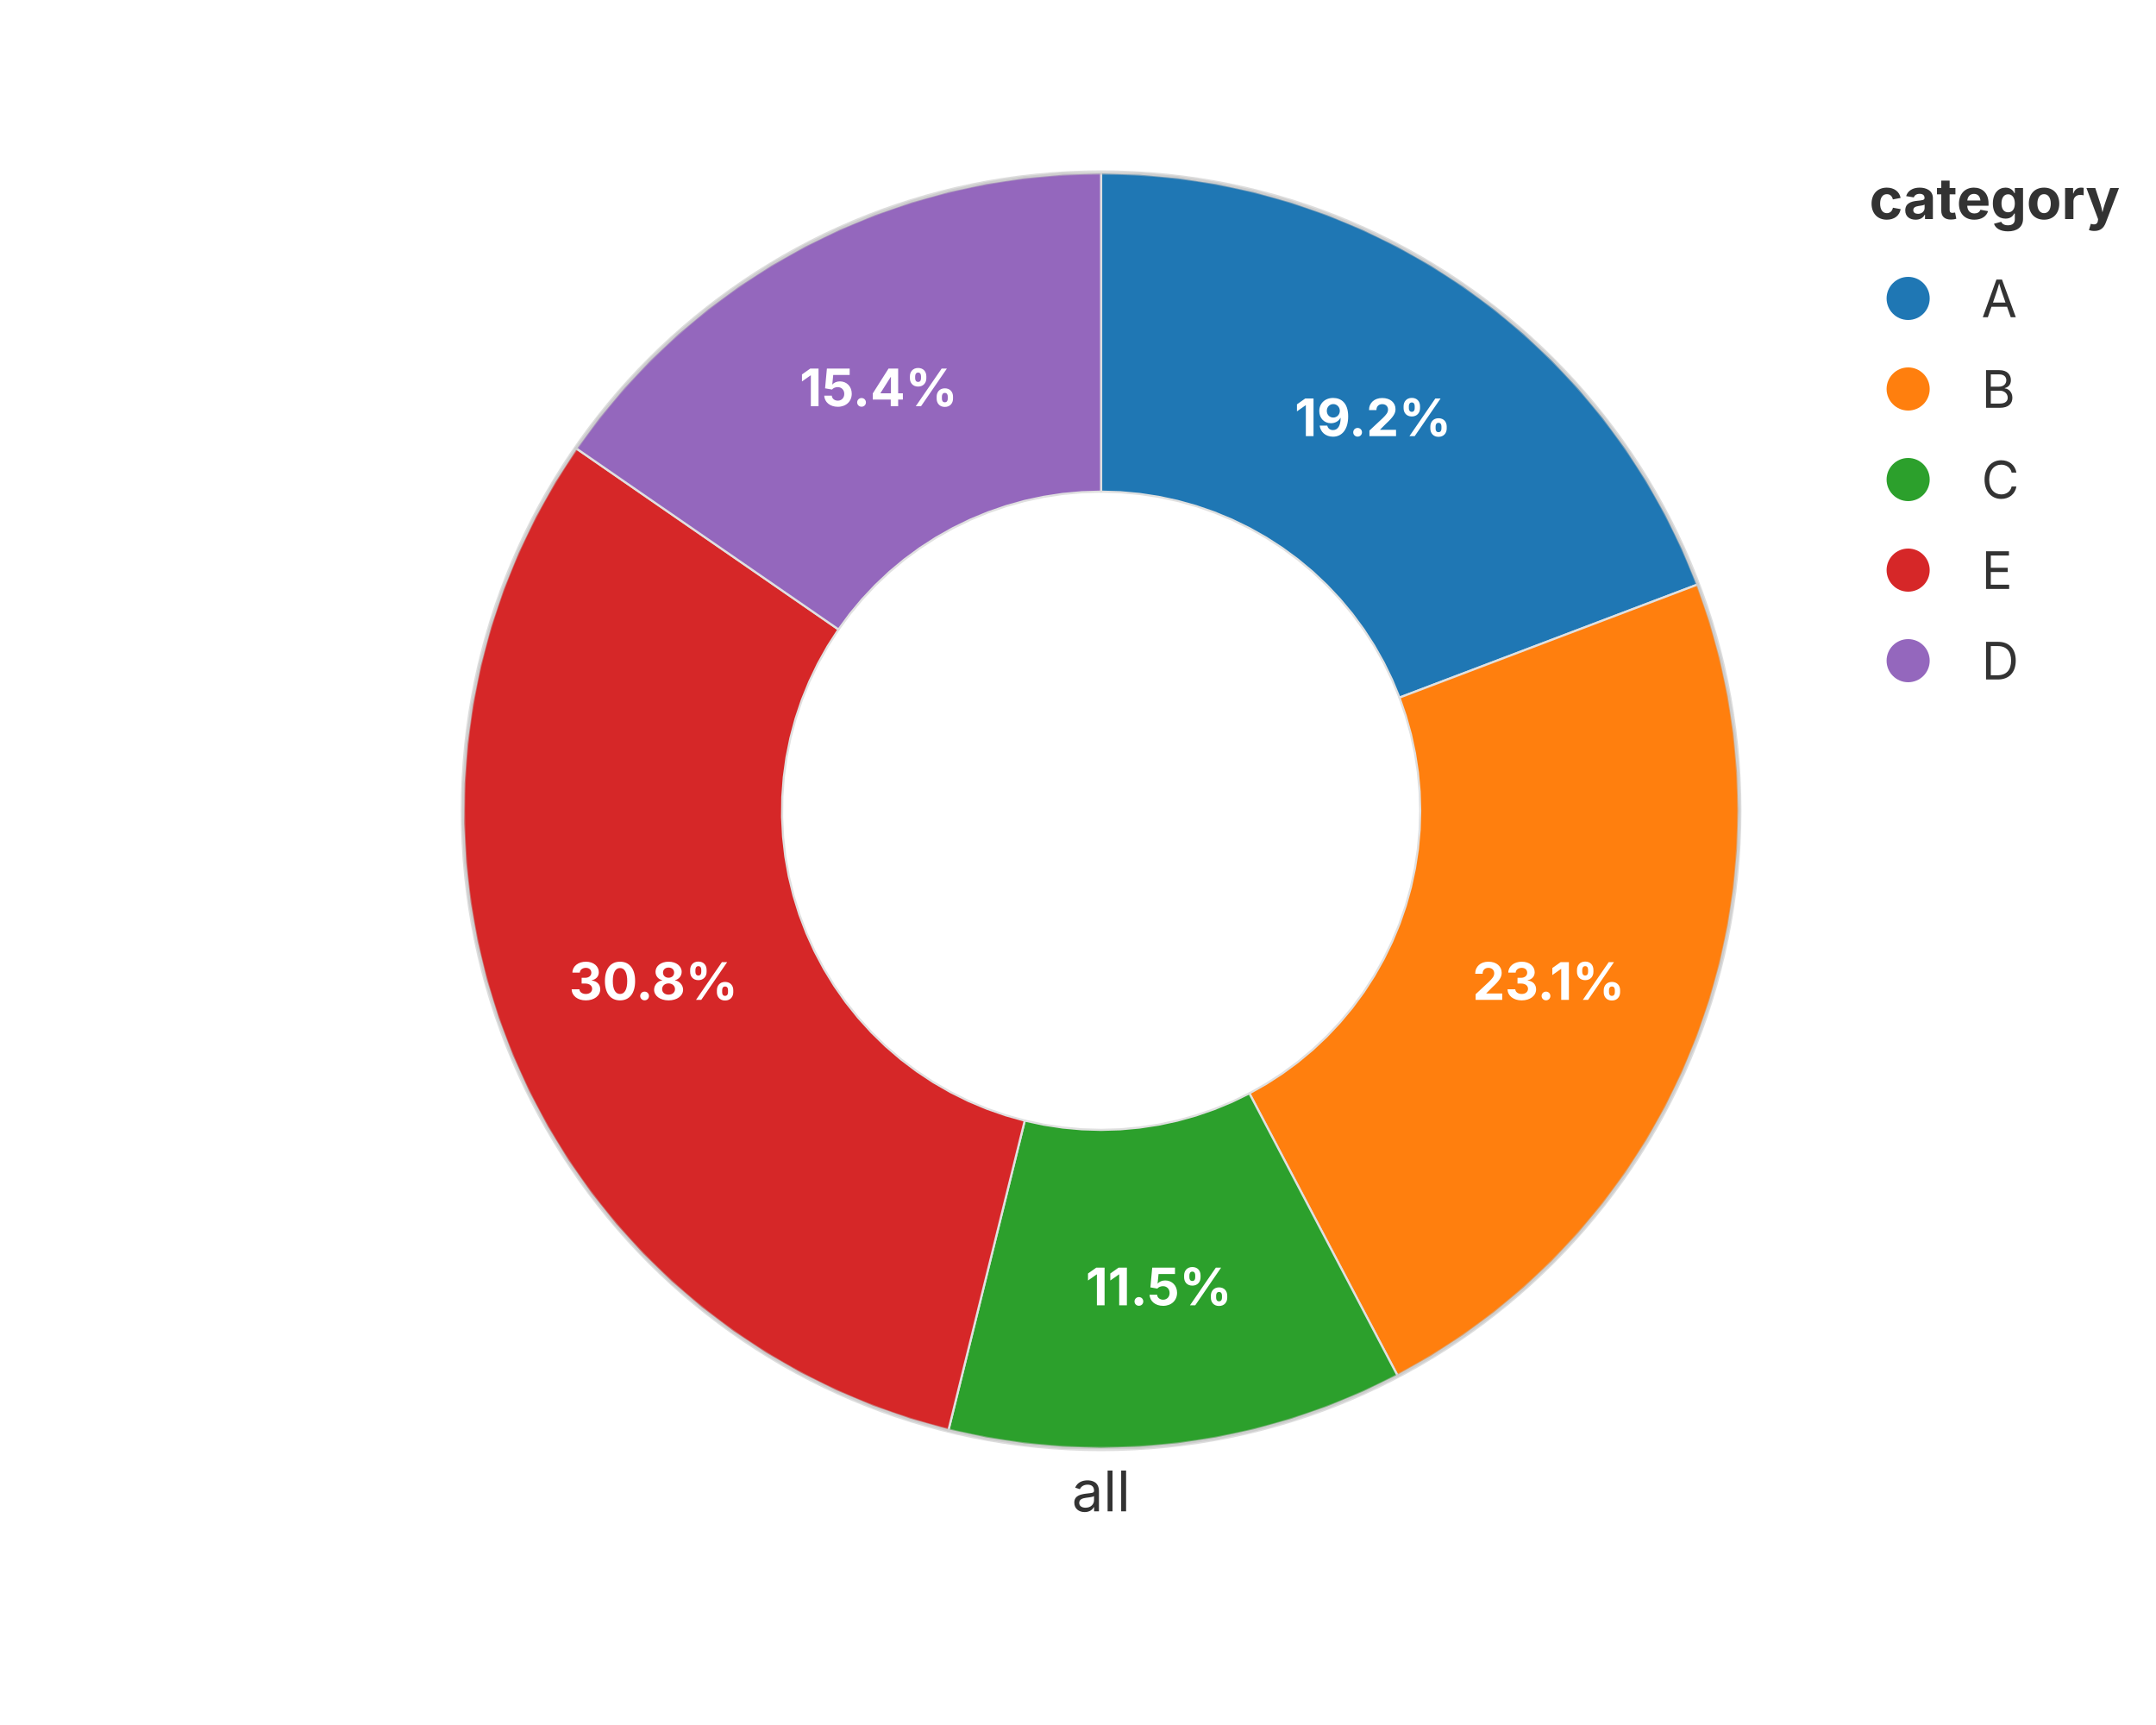
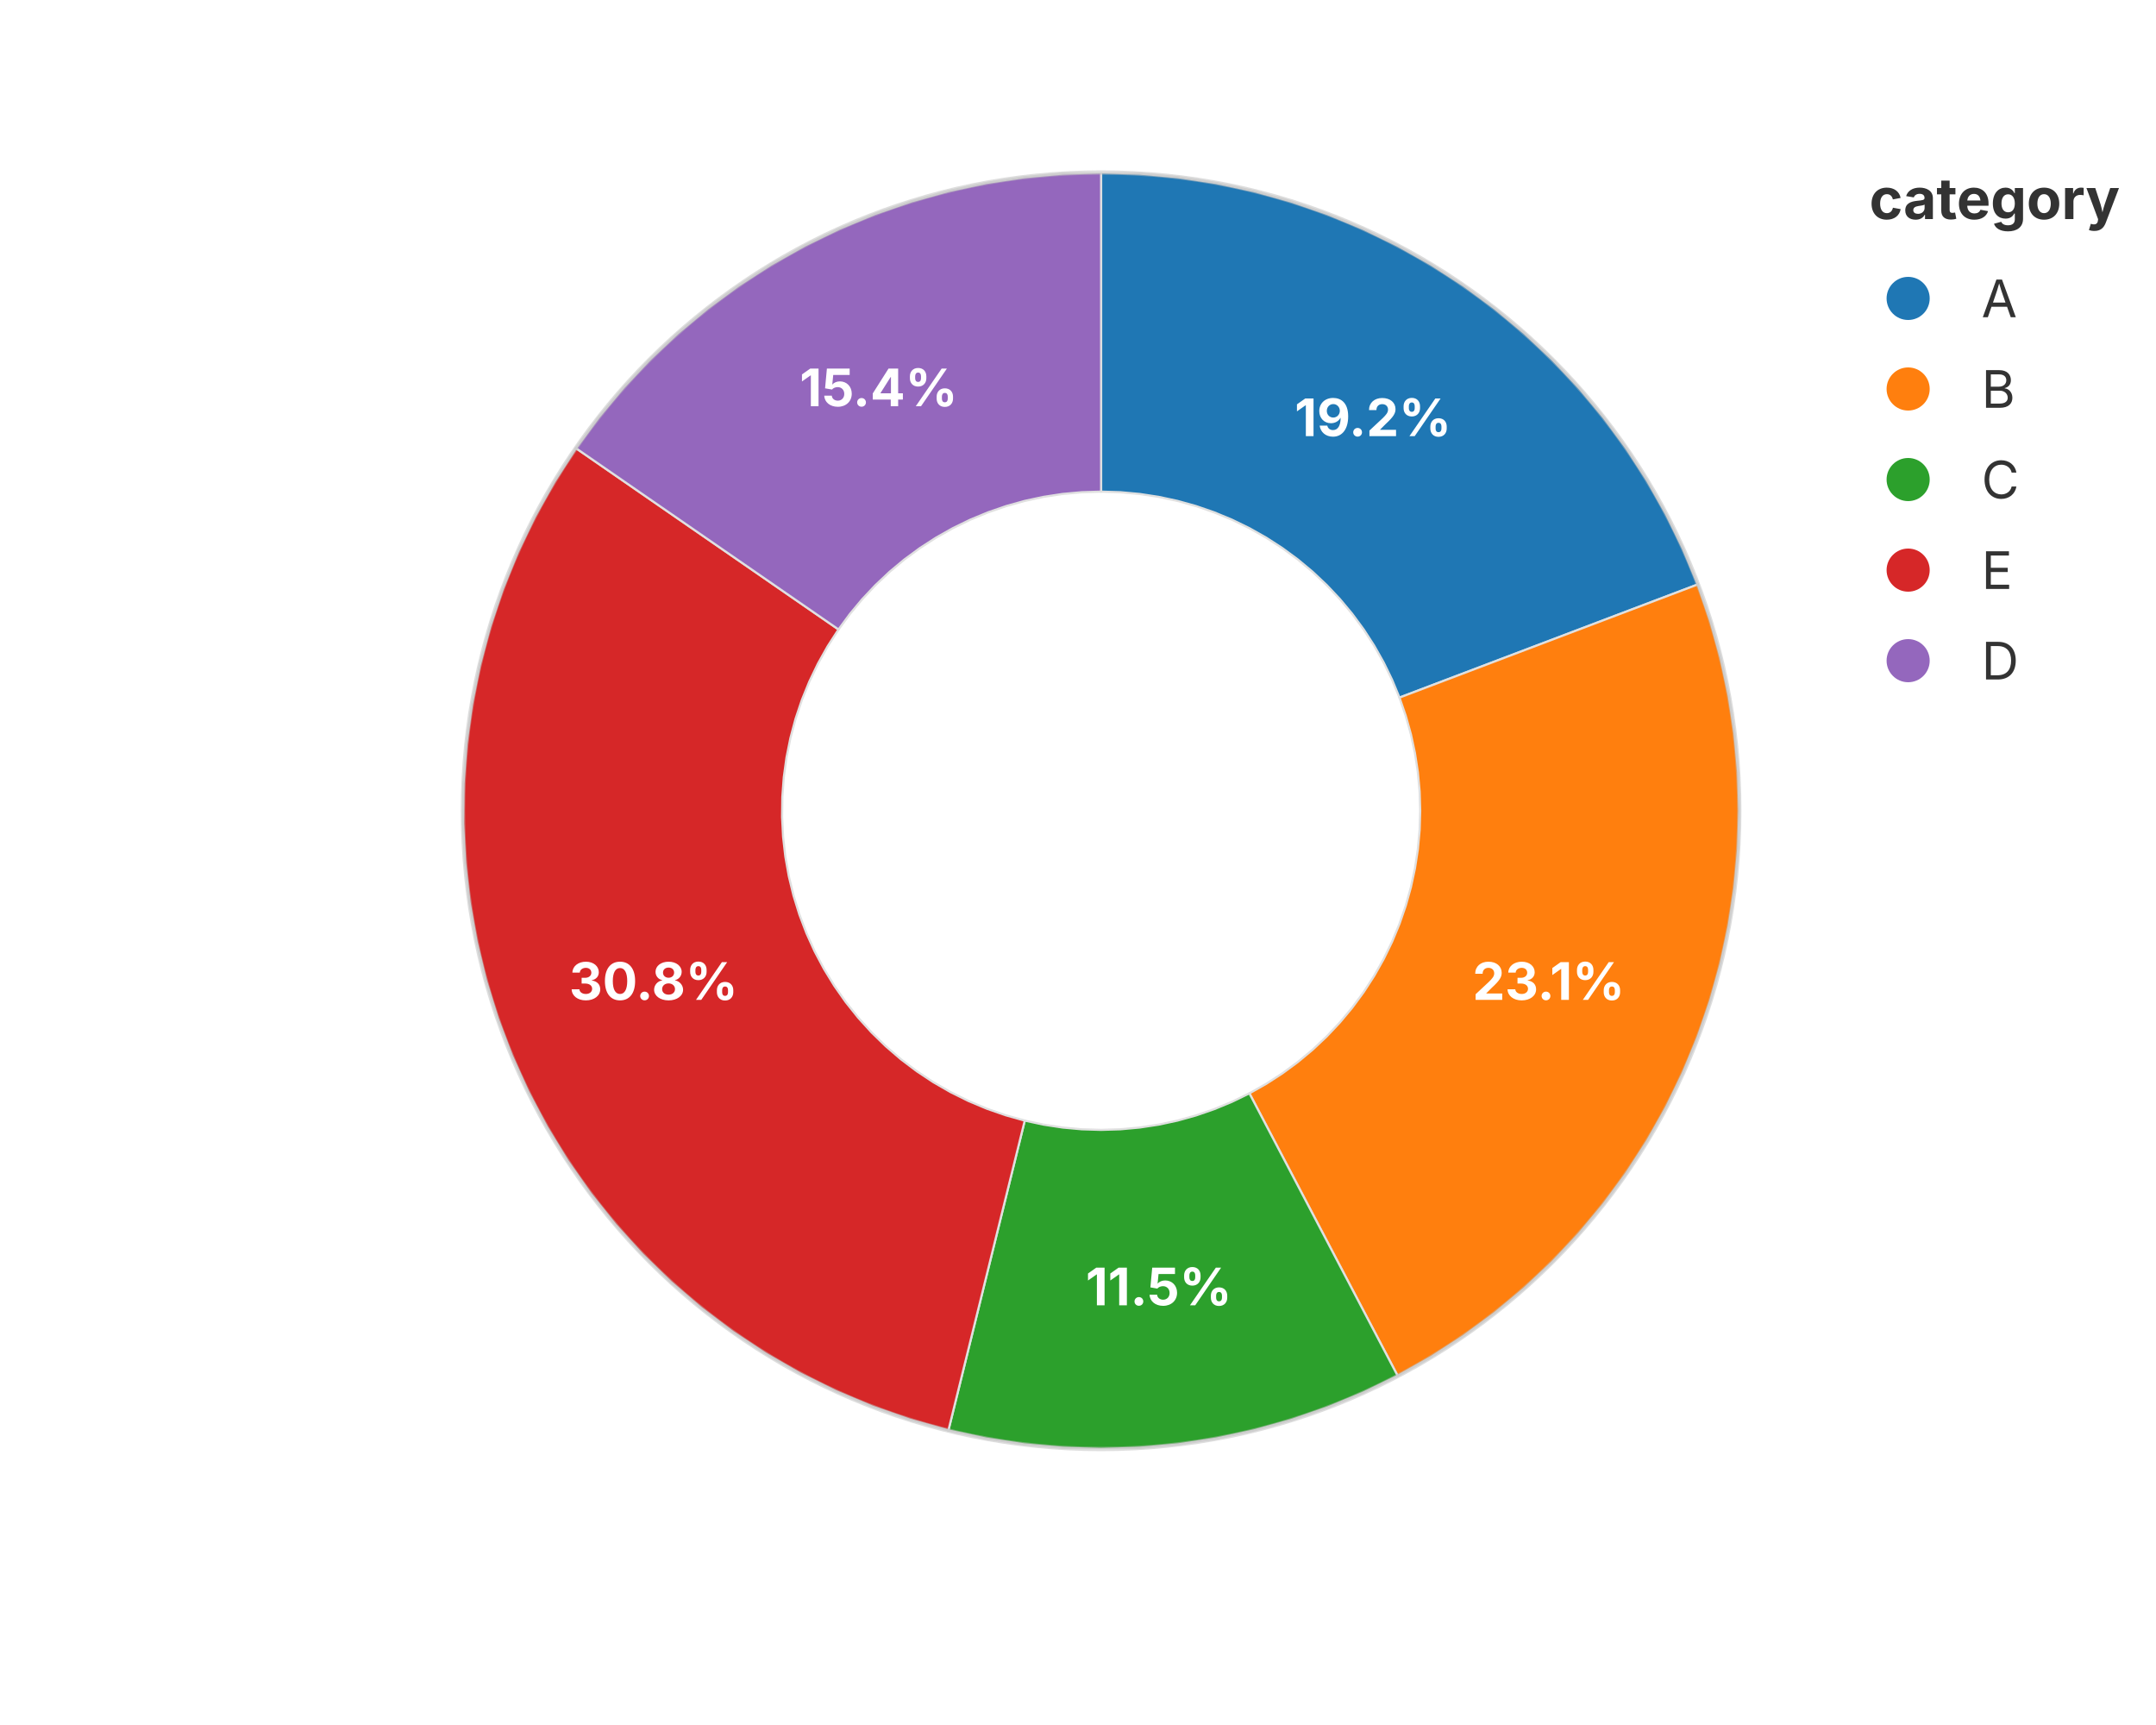
<svg xmlns="http://www.w3.org/2000/svg" width="500" height="400" viewBox="0 0 500 400">
  <rect x="0.000" y="0.000" width="500.000" height="400.000" fill="rgba(255,255,255,1.000)" stroke="none" stroke-width="0.000" fill-opacity="1.000" stroke-opacity="1.000" />
  <defs>
    <clipPath id="plot-clip-area">
      <rect x="92.200" y="40.000" width="326.320" height="296.000" />
    </clipPath>
  </defs>
  <g clip-path="url(#plot-clip-area)">
    <polygon points="255.360,114.000 255.360,40.000 264.296,40.270 273.199,41.079 282.038,42.424 290.779,44.301 299.390,46.701 307.842,49.618 316.101,53.039 324.139,56.953 331.926,61.344 339.434,66.198 346.634,71.497 353.502,77.220 360.012,83.348 366.140,89.858 371.863,96.726 377.162,103.926 382.016,111.434 386.408,119.221 390.321,127.259 393.742,135.518 324.551,161.759 322.841,157.629 320.884,153.610 318.688,149.717 316.261,145.963 313.612,142.363 310.750,138.929 307.686,135.674 304.431,132.610 300.997,129.748 297.397,127.099 293.643,124.672 289.750,122.476 285.731,120.519 281.601,118.809 277.375,117.351 273.069,116.150 268.699,115.212 264.280,114.540 259.828,114.135" fill="rgba(31,119,180,1.000)" stroke="rgba(224,224,224,1.000)" stroke-width="0.500" fill-opacity="1.000" />
    <text x="318.415" y="96.649" font-size="12.0" font-family="Inter, -apple-system, BlinkMacSystemFont, 'Segoe UI', Roboto, Helvetica, Arial, 'PingFang SC', 'Microsoft YaHei', Ubuntu, Cantarell, 'Noto Sans', sans-serif" fill="rgba(255,255,255,1.000)" fill-opacity="1.000" text-anchor="middle" font-weight="bold" dominant-baseline="middle" transform="rotate(0 318.415 96.649)">19.2%</text>
    <polygon points="324.551,161.759 393.742,135.518 396.659,143.970 399.059,152.581 400.936,161.322 402.281,170.161 403.090,179.064 403.360,188.000 403.090,196.936 402.281,205.839 400.936,214.678 399.059,223.419 396.659,232.030 393.742,240.482 390.321,248.741 386.408,256.779 382.016,264.566 377.162,272.074 371.863,279.274 366.140,286.142 360.012,292.652 353.502,298.780 346.634,304.503 339.434,309.802 331.926,314.656 324.139,319.047 289.750,253.524 293.643,251.328 297.397,248.901 300.997,246.252 304.431,243.390 307.686,240.326 310.750,237.071 313.612,233.637 316.261,230.037 318.688,226.283 320.884,222.390 322.841,218.371 324.551,214.241 326.009,210.015 327.210,205.709 328.148,201.339 328.820,196.920 329.225,192.468 329.360,188.000 329.225,183.532 328.820,179.080 328.148,174.661 327.210,170.291 326.009,165.985" fill="rgba(255,127,14,1.000)" stroke="rgba(224,224,224,1.000)" stroke-width="0.500" fill-opacity="1.000" />
    <text x="359.147" y="227.361" font-size="12.0" font-family="Inter, -apple-system, BlinkMacSystemFont, 'Segoe UI', Roboto, Helvetica, Arial, 'PingFang SC', 'Microsoft YaHei', Ubuntu, Cantarell, 'Noto Sans', sans-serif" fill="rgba(255,255,255,1.000)" fill-opacity="1.000" text-anchor="middle" font-weight="bold" dominant-baseline="middle" transform="rotate(0 359.147 227.361)">23.1%</text>
    <polygon points="289.750,253.524 324.139,319.047 316.101,322.961 307.842,326.382 299.390,329.299 290.779,331.699 282.038,333.576 273.199,334.921 264.296,335.730 255.360,336.000 246.424,335.730 237.521,334.921 228.682,333.576 219.941,331.699 237.651,259.850 242.021,260.788 246.440,261.460 250.892,261.865 255.360,262.000 259.828,261.865 264.280,261.460 268.699,260.788 273.069,259.850 277.375,258.649 281.601,257.191 285.731,255.481" fill="rgba(44,160,44,1.000)" stroke="rgba(224,224,224,1.000)" stroke-width="0.500" fill-opacity="1.000" />
    <text x="268.740" y="298.191" font-size="12.0" font-family="Inter, -apple-system, BlinkMacSystemFont, 'Segoe UI', Roboto, Helvetica, Arial, 'PingFang SC', 'Microsoft YaHei', Ubuntu, Cantarell, 'Noto Sans', sans-serif" fill="rgba(255,255,255,1.000)" fill-opacity="1.000" text-anchor="middle" font-weight="bold" dominant-baseline="middle" transform="rotate(0 268.740 298.191)">11.5%</text>
    <polygon points="237.651,259.850 219.941,331.699 211.054,329.213 202.339,326.177 193.831,322.604 185.561,318.507 177.563,313.904 169.868,308.810 162.505,303.247 155.503,297.236 148.889,290.800 142.689,283.965 136.927,276.756 131.626,269.202 126.805,261.333 122.485,253.178 118.681,244.770 115.409,236.142 112.680,227.326 110.507,218.357 108.896,209.270 107.856,200.101 107.388,190.884 107.496,181.656 108.179,172.453 109.434,163.311 111.256,154.264 113.639,145.348 116.573,136.599 120.046,128.049 124.045,119.732 128.555,111.681 133.558,103.926 194.459,145.963 191.958,149.840 189.703,153.866 187.703,158.025 185.966,162.299 184.499,166.674 183.308,171.132 182.397,175.655 181.769,180.227 181.428,184.828 181.374,189.442 181.608,194.050 182.128,198.635 182.933,203.179 184.020,207.663 185.384,212.071 187.021,216.385 188.922,220.589 191.083,224.666 193.493,228.601 196.144,232.378 199.024,235.982 202.124,239.400 205.431,242.618 208.932,245.624 212.614,248.405 216.462,250.952 220.461,253.254 224.595,255.302 228.850,257.088 233.207,258.606" fill="rgba(214,39,40,1.000)" stroke="rgba(224,224,224,1.000)" stroke-width="0.500" fill-opacity="1.000" />
    <text x="151.573" y="227.361" font-size="12.0" font-family="Inter, -apple-system, BlinkMacSystemFont, 'Segoe UI', Roboto, Helvetica, Arial, 'PingFang SC', 'Microsoft YaHei', Ubuntu, Cantarell, 'Noto Sans', sans-serif" fill="rgba(255,255,255,1.000)" fill-opacity="1.000" text-anchor="middle" font-weight="bold" dominant-baseline="middle" transform="rotate(0 151.573 227.361)">30.8%</text>
    <polygon points="194.459,145.963 133.558,103.926 138.857,96.726 144.580,89.858 150.708,83.348 157.218,77.220 164.086,71.497 171.286,66.198 178.794,61.344 186.581,56.953 194.619,53.039 202.878,49.618 211.330,46.701 219.941,44.301 228.682,42.424 237.521,41.079 246.424,40.270 255.360,40.000 255.360,114.000 250.892,114.135 246.440,114.540 242.021,115.212 237.651,116.150 233.345,117.351 229.119,118.809 224.989,120.519 220.970,122.476 217.077,124.672 213.323,127.099 209.723,129.748 206.289,132.610 203.034,135.674 199.970,138.929 197.108,142.363" fill="rgba(148,103,189,1.000)" stroke="rgba(224,224,224,1.000)" stroke-width="0.500" fill-opacity="1.000" />
    <text x="203.776" y="89.714" font-size="12.0" font-family="Inter, -apple-system, BlinkMacSystemFont, 'Segoe UI', Roboto, Helvetica, Arial, 'PingFang SC', 'Microsoft YaHei', Ubuntu, Cantarell, 'Noto Sans', sans-serif" fill="rgba(255,255,255,1.000)" fill-opacity="1.000" text-anchor="middle" font-weight="bold" dominant-baseline="middle" transform="rotate(0 203.776 89.714)">15.4%</text>
  </g>
  <circle cx="255.360" cy="188.000" r="148.000" fill="none" stroke="rgba(189,189,189,1.000)" stroke-width="1.000" fill-opacity="0.500" stroke-opacity="0.500" />
-   <text x="255.360" y="341.000" font-size="13.0" font-family="Inter, -apple-system, BlinkMacSystemFont, 'Segoe UI', Roboto, Helvetica, Arial, 'PingFang SC', 'Microsoft YaHei', Ubuntu, Cantarell, 'Noto Sans', sans-serif" fill="rgba(51,51,51,1.000)" fill-opacity="1.000" text-anchor="middle" font-weight="normal" dominant-baseline="hanging" transform="rotate(0 255.360 341.000)">all</text>
  <text x="433.520" y="46.000" font-size="13.2" font-family="Inter, -apple-system, BlinkMacSystemFont, 'Segoe UI', Roboto, Helvetica, Arial, 'PingFang SC', 'Microsoft YaHei', Ubuntu, Cantarell, 'Noto Sans', sans-serif" fill="rgba(51,51,51,1.000)" fill-opacity="1.000" text-anchor="start" font-weight="bold" dominant-baseline="central" transform="rotate(0 433.520 46.000)">category</text>
  <circle cx="442.520" cy="69.200" r="5.000" fill="rgba(31,119,180,1.000)" stroke="none" stroke-width="0.000" fill-opacity="1.000" stroke-opacity="1.000" />
  <text x="459.520" y="69.200" font-size="12.0" font-family="Inter, -apple-system, BlinkMacSystemFont, 'Segoe UI', Roboto, Helvetica, Arial, 'PingFang SC', 'Microsoft YaHei', Ubuntu, Cantarell, 'Noto Sans', sans-serif" fill="rgba(51,51,51,1.000)" fill-opacity="1.000" text-anchor="start" font-weight="normal" dominant-baseline="central" transform="rotate(0 459.520 69.200)">A</text>
  <circle cx="442.520" cy="90.200" r="5.000" fill="rgba(255,127,14,1.000)" stroke="none" stroke-width="0.000" fill-opacity="1.000" stroke-opacity="1.000" />
  <text x="459.520" y="90.200" font-size="12.0" font-family="Inter, -apple-system, BlinkMacSystemFont, 'Segoe UI', Roboto, Helvetica, Arial, 'PingFang SC', 'Microsoft YaHei', Ubuntu, Cantarell, 'Noto Sans', sans-serif" fill="rgba(51,51,51,1.000)" fill-opacity="1.000" text-anchor="start" font-weight="normal" dominant-baseline="central" transform="rotate(0 459.520 90.200)">B</text>
  <circle cx="442.520" cy="111.200" r="5.000" fill="rgba(44,160,44,1.000)" stroke="none" stroke-width="0.000" fill-opacity="1.000" stroke-opacity="1.000" />
  <text x="459.520" y="111.200" font-size="12.0" font-family="Inter, -apple-system, BlinkMacSystemFont, 'Segoe UI', Roboto, Helvetica, Arial, 'PingFang SC', 'Microsoft YaHei', Ubuntu, Cantarell, 'Noto Sans', sans-serif" fill="rgba(51,51,51,1.000)" fill-opacity="1.000" text-anchor="start" font-weight="normal" dominant-baseline="central" transform="rotate(0 459.520 111.200)">C</text>
  <circle cx="442.520" cy="132.200" r="5.000" fill="rgba(214,39,40,1.000)" stroke="none" stroke-width="0.000" fill-opacity="1.000" stroke-opacity="1.000" />
  <text x="459.520" y="132.200" font-size="12.0" font-family="Inter, -apple-system, BlinkMacSystemFont, 'Segoe UI', Roboto, Helvetica, Arial, 'PingFang SC', 'Microsoft YaHei', Ubuntu, Cantarell, 'Noto Sans', sans-serif" fill="rgba(51,51,51,1.000)" fill-opacity="1.000" text-anchor="start" font-weight="normal" dominant-baseline="central" transform="rotate(0 459.520 132.200)">E</text>
  <circle cx="442.520" cy="153.200" r="5.000" fill="rgba(148,103,189,1.000)" stroke="none" stroke-width="0.000" fill-opacity="1.000" stroke-opacity="1.000" />
  <text x="459.520" y="153.200" font-size="12.0" font-family="Inter, -apple-system, BlinkMacSystemFont, 'Segoe UI', Roboto, Helvetica, Arial, 'PingFang SC', 'Microsoft YaHei', Ubuntu, Cantarell, 'Noto Sans', sans-serif" fill="rgba(51,51,51,1.000)" fill-opacity="1.000" text-anchor="start" font-weight="normal" dominant-baseline="central" transform="rotate(0 459.520 153.200)">D</text>
</svg>
